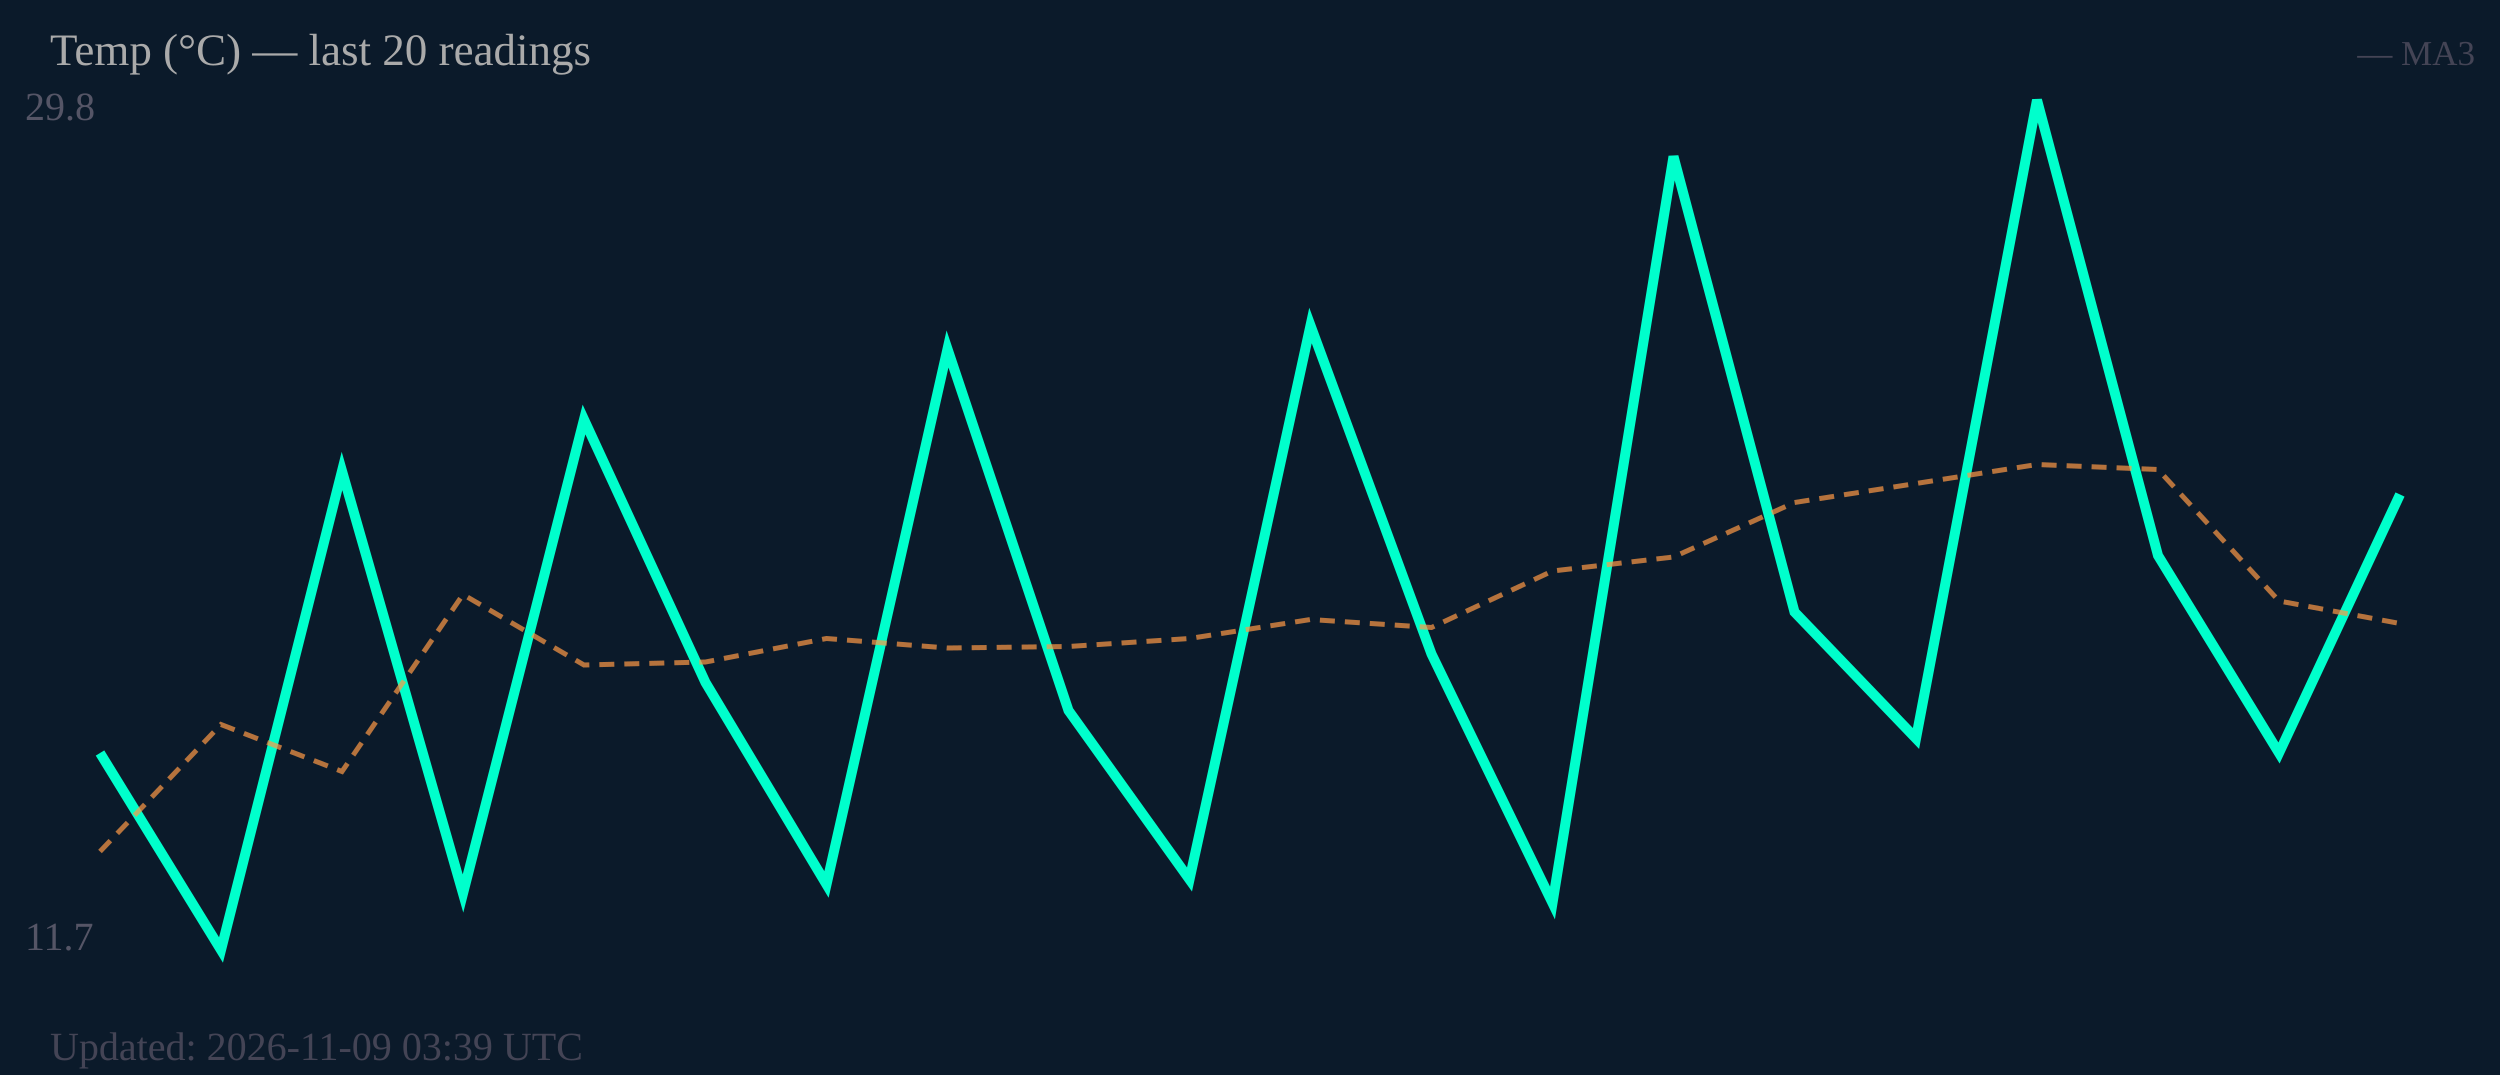
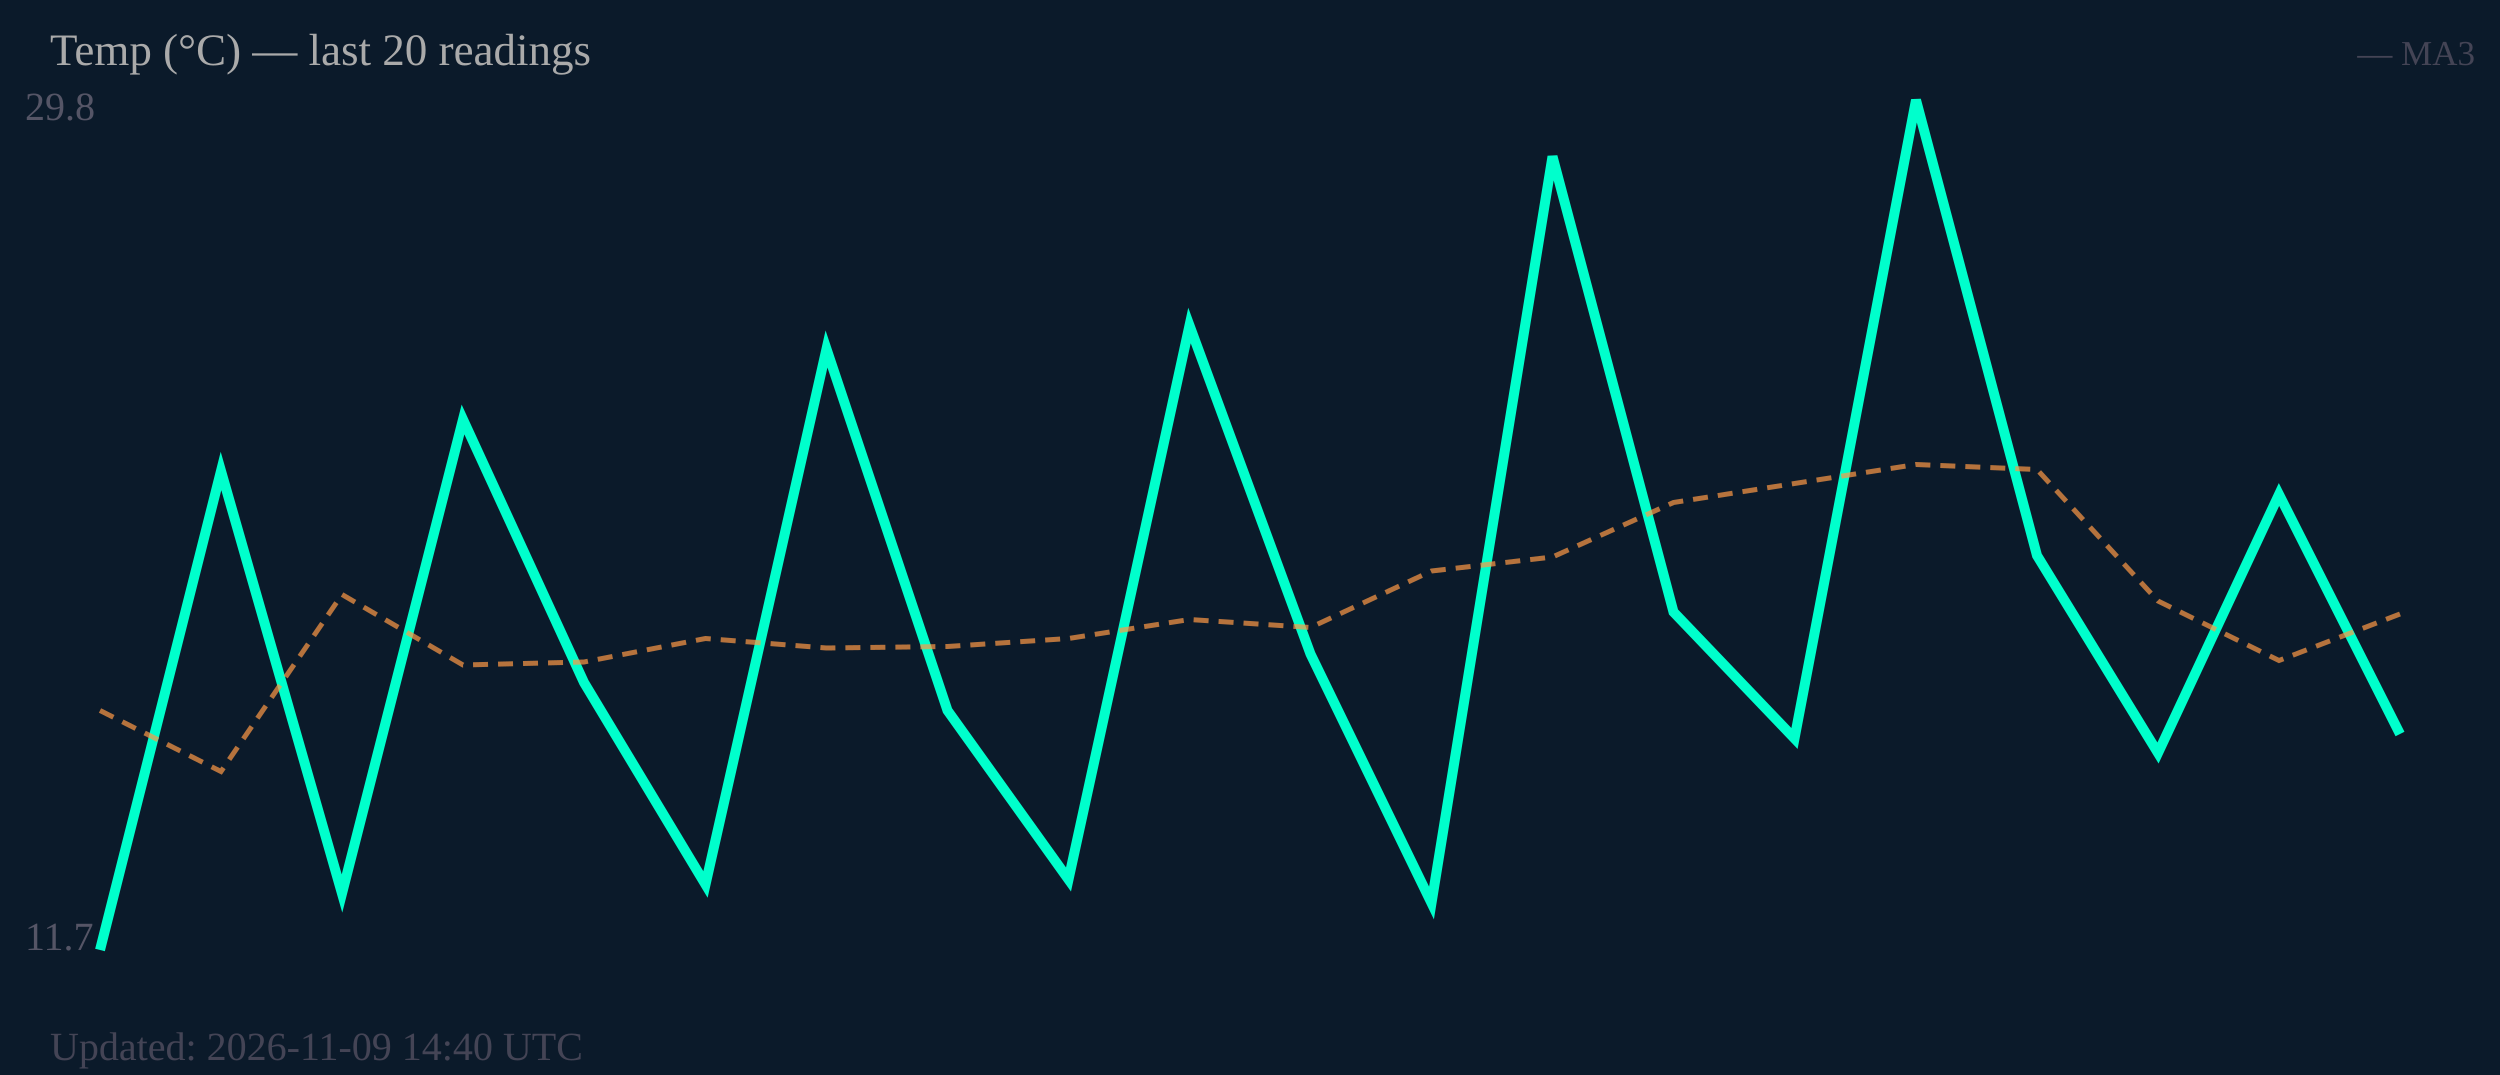
<svg xmlns="http://www.w3.org/2000/svg" width="500" height="215" viewBox="0 0 500 215">
  <rect width="500" height="215" fill="#0b1a2a" />
  <text x="5" y="24" font-size="8" fill="#556">29.8</text>
  <text x="5" y="190" font-size="8" fill="#556">11.7</text>
-   <polyline fill="none" stroke="#00ffcc" stroke-width="2" points="20.0,150.6 44.2,190.0 68.4,94.2 92.6,178.7 116.8,83.9 141.1,136.5 165.3,176.9 189.5,69.8 213.7,142.1 237.9,175.9 262.1,65.1 286.3,130.8 310.5,180.6 334.7,31.3 358.9,122.4 383.2,147.7 407.4,20.0 431.6,111.1 455.8,150.6 480.0,98.9" />
-   <polyline fill="none" stroke="#ff9944" stroke-width="1" stroke-dasharray="3,2" opacity="0.7" points="20.0,170.3 44.2,144.9 68.4,154.3 92.6,118.9 116.8,133.0 141.1,132.4 165.3,127.7 189.5,129.6 213.7,129.3 237.9,127.7 262.1,123.9 286.3,125.5 310.5,114.2 334.7,111.4 358.9,100.5 383.2,96.7 407.4,92.9 431.6,93.9 455.8,120.2 480.0,124.7" />
+   <polyline fill="none" stroke="#00ffcc" stroke-width="2" points="20.0,190.0 44.2,94.2 68.4,178.7 92.6,83.9 116.8,136.5 141.1,176.9 165.3,69.8 189.5,142.1 213.7,175.9 237.9,65.1 262.1,130.8 286.3,180.6 310.5,31.3 334.7,122.4 358.9,147.7 383.2,20.0 407.4,111.1 431.6,150.6 455.8,98.9 480.0,146.8" />
+   <polyline fill="none" stroke="#ff9944" stroke-width="1" stroke-dasharray="3,2" opacity="0.7" points="20.0,142.1 44.2,154.3 68.4,118.9 92.6,133.0 116.8,132.4 141.1,127.7 165.3,129.6 189.5,129.3 213.7,127.7 237.9,123.9 262.1,125.5 286.3,114.2 310.5,111.4 334.7,100.5 358.9,96.7 383.2,92.9 407.4,93.9 431.6,120.2 455.8,132.1 480.0,122.8" />
  <text x="10" y="13" font-size="9" fill="#aaa">Temp (°C) — last 20 readings</text>
  <text x="495" y="13" font-size="7" fill="#445" text-anchor="end">— MA3</text>
-   <text x="10" y="212" font-size="8" fill="#445">Updated: 2026-11-09 03:39 UTC</text>
+   <text x="10" y="212" font-size="8" fill="#445">Updated: 2026-11-09 14:40 UTC</text>
</svg>
